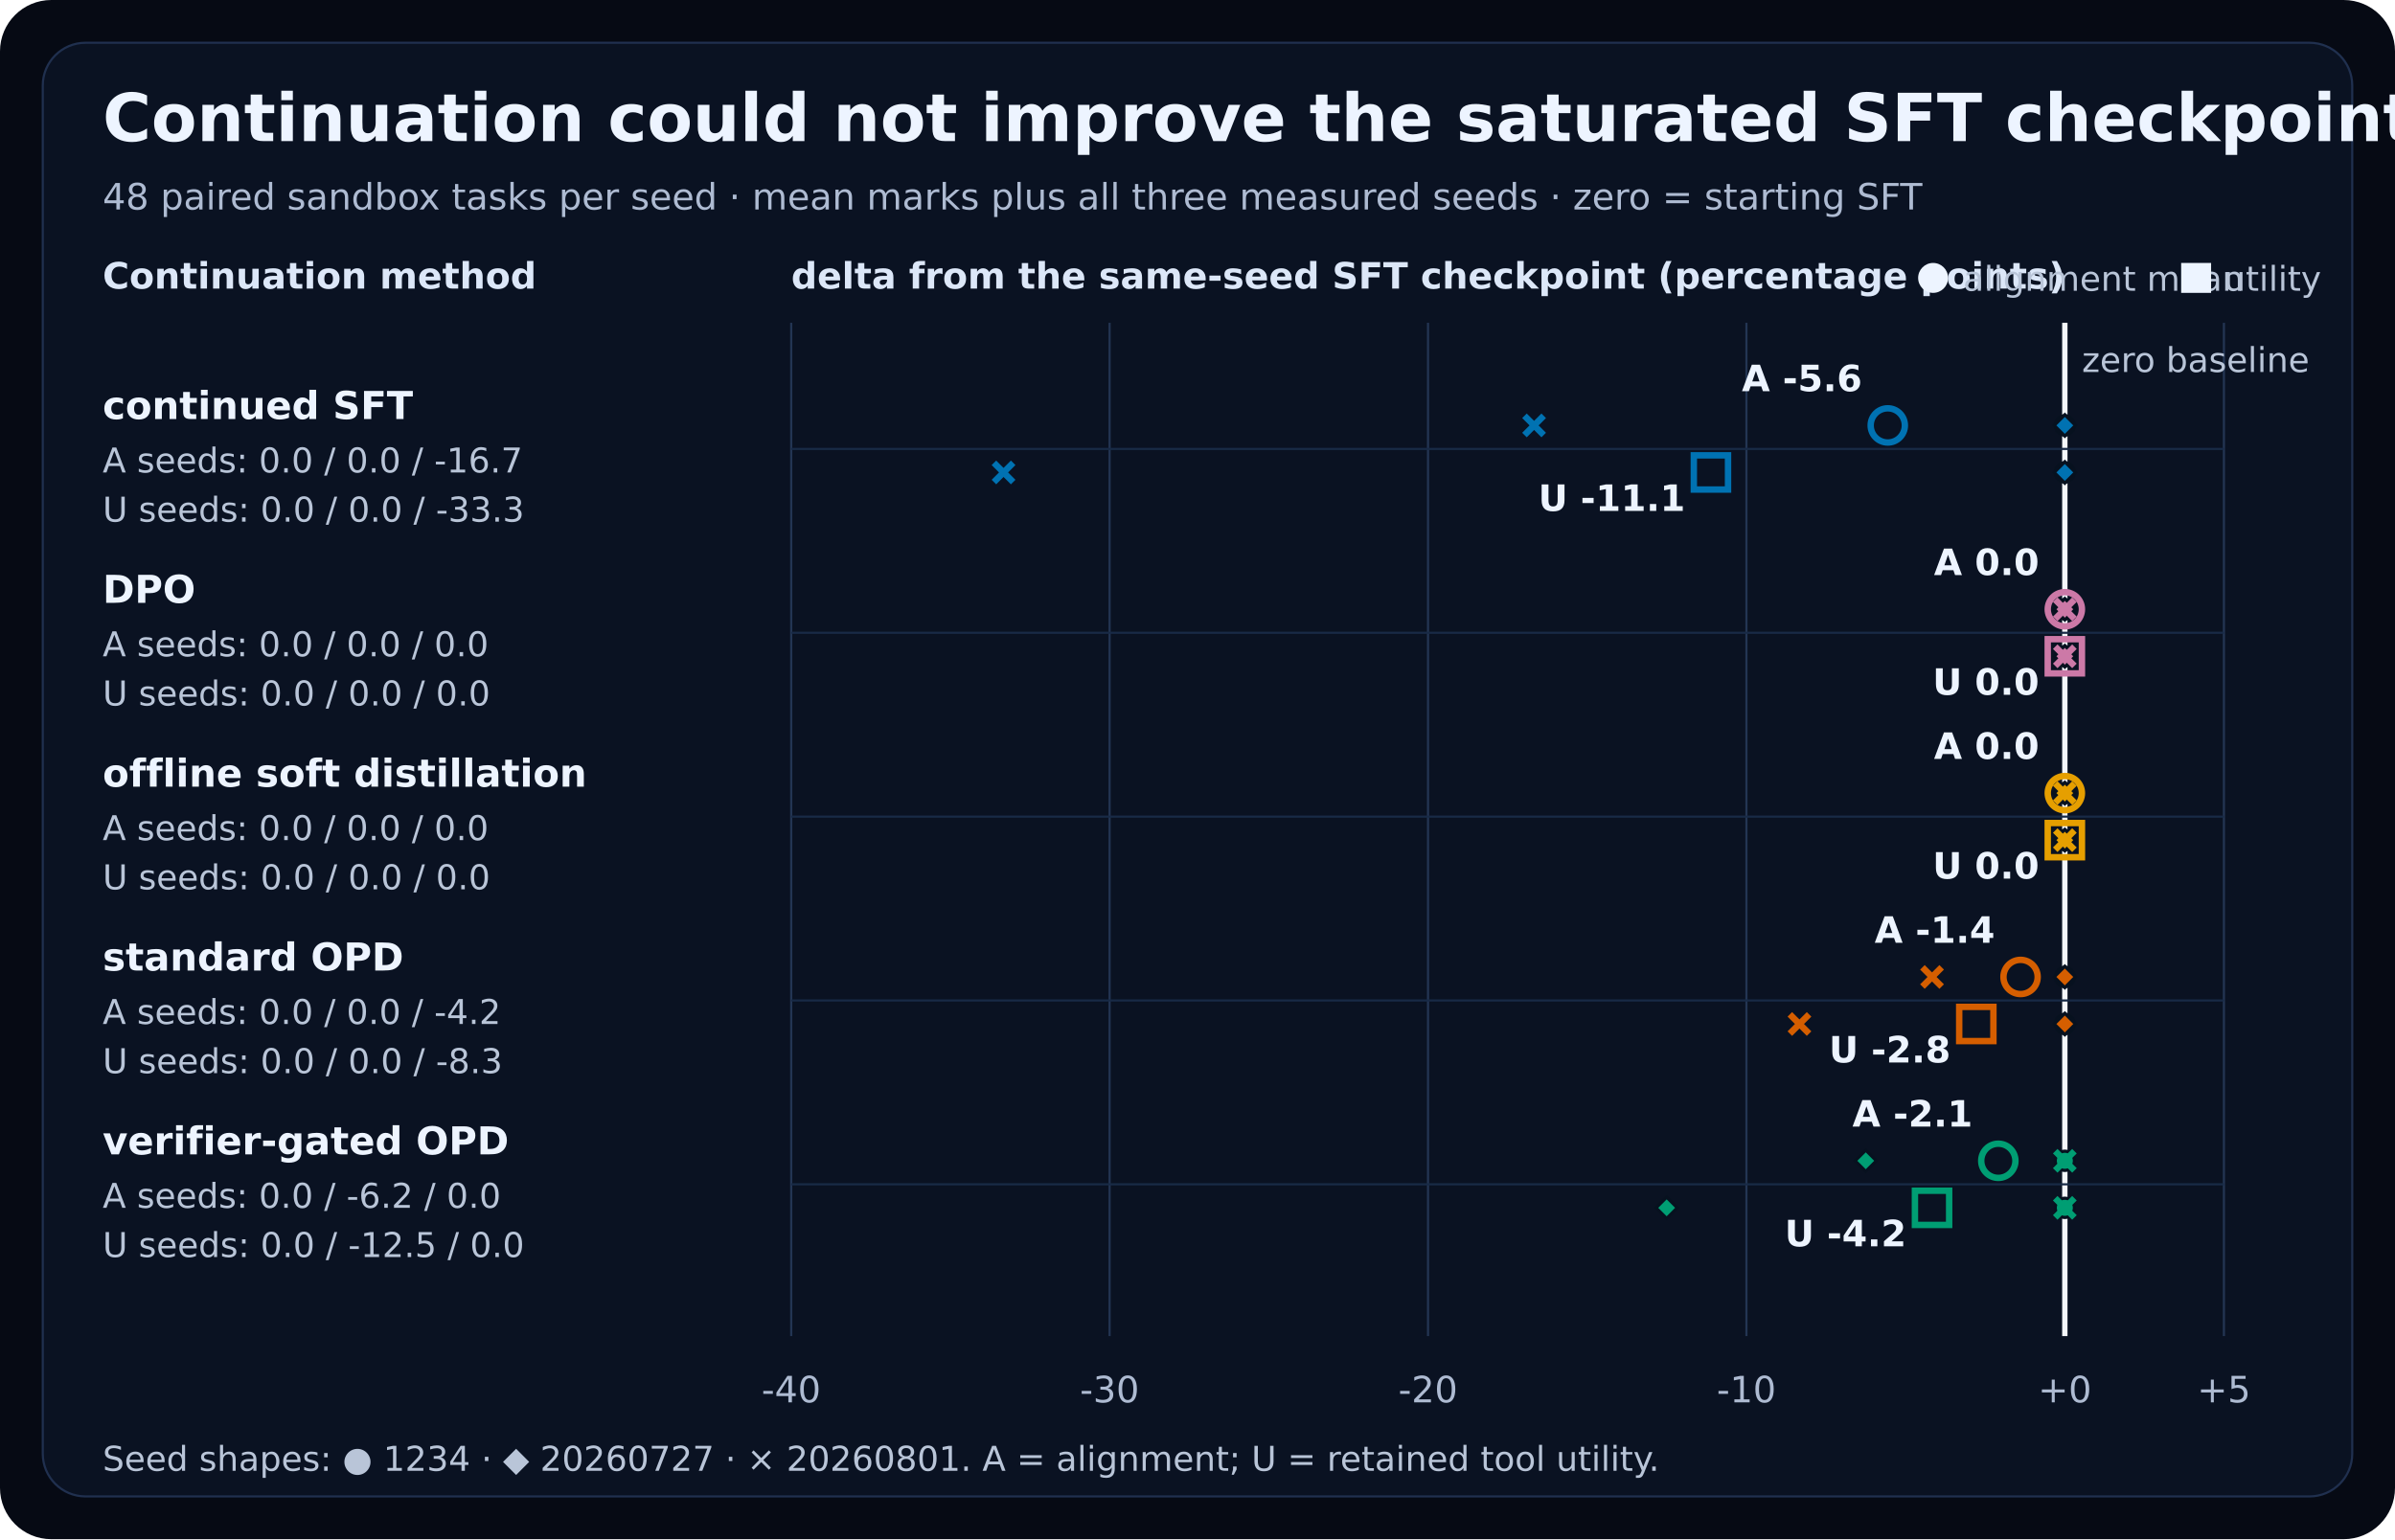
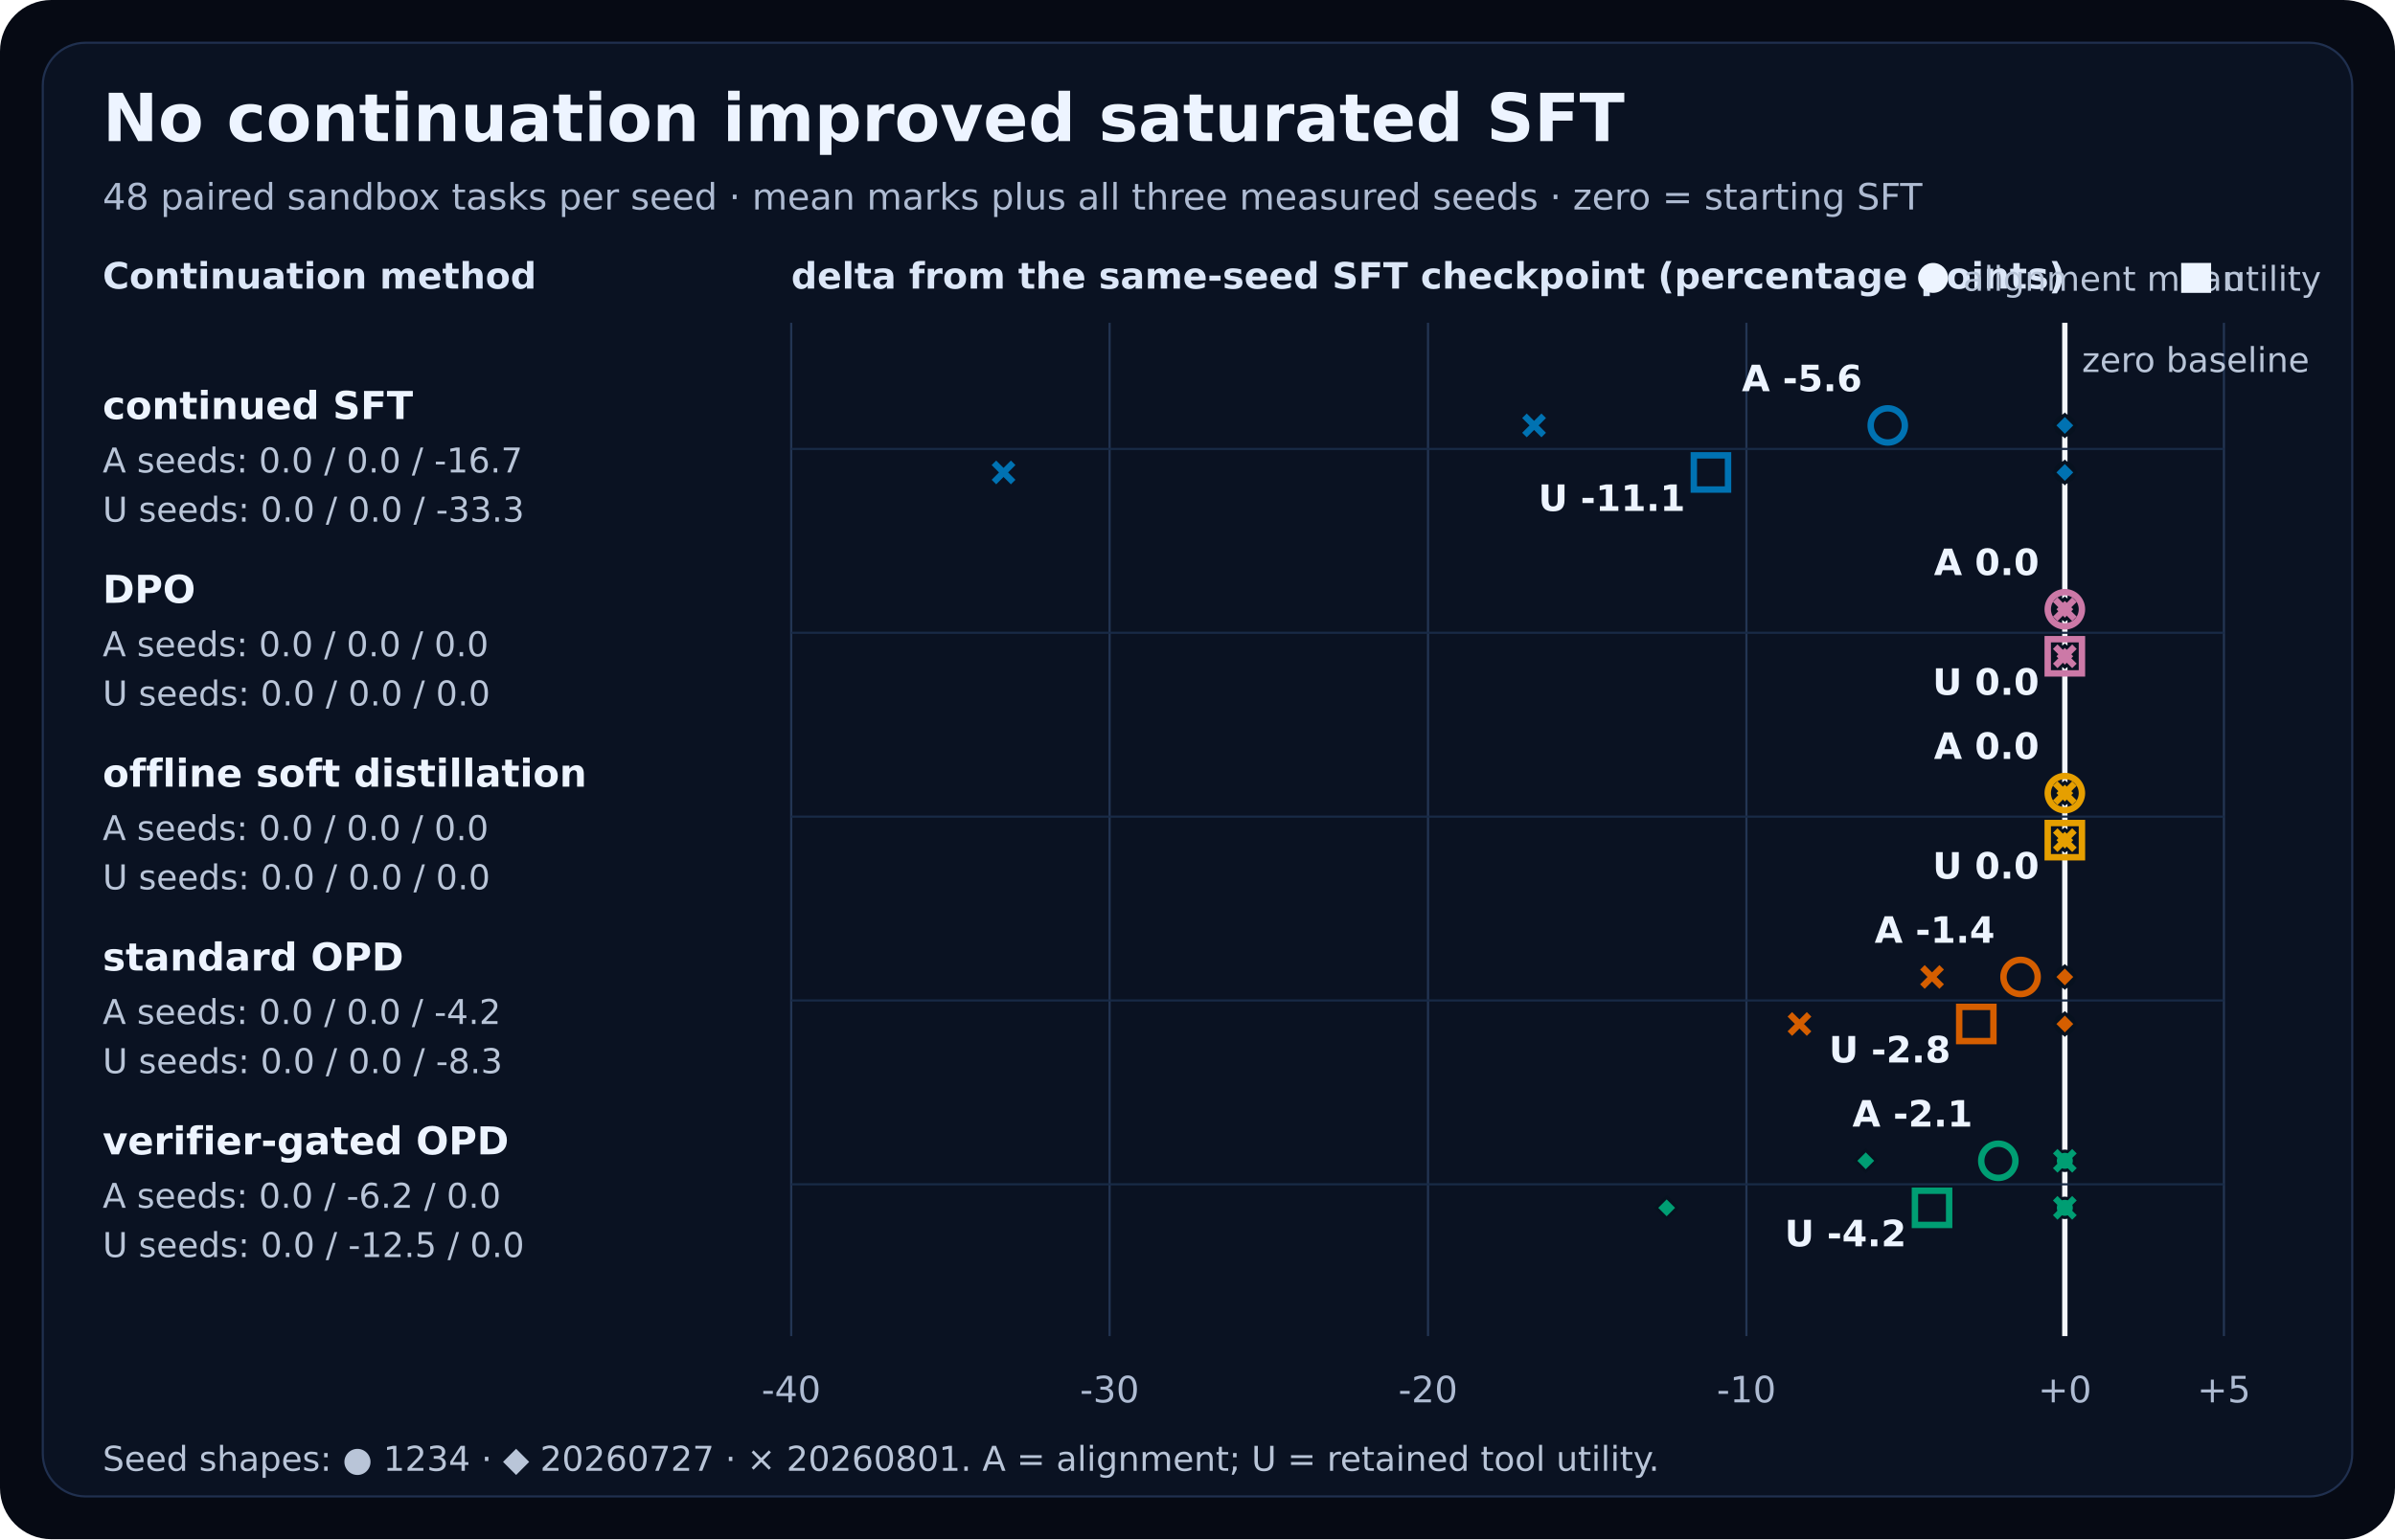
<svg xmlns="http://www.w3.org/2000/svg" width="1120" height="720" viewBox="0 0 1120 720" role="img" aria-labelledby="title desc">
  <rect width="1120" height="720" rx="24" fill="#060a14" />
  <rect x="20" y="20" width="1080" height="680" rx="20" fill="#0a1222" stroke="#20304f" />
  <style>text{font-family:'DejaVu Sans','Segoe UI',sans-serif;fill:#edf4ff}.title{font-size:31px;font-weight:760}.sub{font-size:17px;fill:#aebbd2}.axis{font-size:17px;fill:#aebbd2}.label{font-size:18px;font-weight:650}.value{font-size:17px;font-weight:760}.small{font-size:16px;fill:#b9c5d8}.header{font-size:17px;font-weight:700;fill:#dce7f8}</style>
-   <text class="title" x="48" y="66">Continuation could not improve the saturated SFT checkpoint</text>
+   <text class="title" x="48" y="66">No continuation improved saturated SFT</text>
  <text class="sub" x="48" y="98">48 paired sandbox tasks per seed · mean marks plus all three measured seeds · zero = starting SFT</text>
  <text class="header" x="48" y="135">Continuation method</text>
  <text class="header" x="370" y="135">delta from the same-seed SFT checkpoint (percentage points)</text>
  <circle cx="904" cy="130" r="7" fill="#edf4ff" />
  <text class="small" x="918" y="136">alignment mean</text>
  <rect x="1020" y="123" width="14" height="14" fill="#edf4ff" />
  <text class="small" x="1040" y="136">utility</text>
  <line x1="370.0" y1="151" x2="370.0" y2="625" stroke="#233553" stroke-width="1" data-axis-domain="-40,5" />
  <text class="axis" x="370.0" y="656" text-anchor="middle">-40</text>
  <line x1="518.9" y1="151" x2="518.9" y2="625" stroke="#233553" stroke-width="1" data-axis-domain="-40,5" />
  <text class="axis" x="518.9" y="656" text-anchor="middle">-30</text>
  <line x1="667.8" y1="151" x2="667.8" y2="625" stroke="#233553" stroke-width="1" data-axis-domain="-40,5" />
  <text class="axis" x="667.8" y="656" text-anchor="middle">-20</text>
  <line x1="816.7" y1="151" x2="816.7" y2="625" stroke="#233553" stroke-width="1" data-axis-domain="-40,5" />
  <text class="axis" x="816.7" y="656" text-anchor="middle">-10</text>
  <line x1="965.6" y1="151" x2="965.6" y2="625" stroke="#f4f7fb" stroke-width="2.5" data-axis-domain="-40,5" />
  <text class="axis" x="965.6" y="656" text-anchor="middle">+0</text>
  <line x1="1040.0" y1="151" x2="1040.0" y2="625" stroke="#233553" stroke-width="1" data-axis-domain="-40,5" />
  <text class="axis" x="1040.0" y="656" text-anchor="middle">+5</text>
  <text class="small" x="973.6" y="174">zero baseline</text>
  <text class="label" data-role="chart-label" x="48" y="196">continued SFT</text>
  <text class="small" data-role="chart-label" x="48" y="221">A seeds: 0.0 / 0.0 / -16.7</text>
  <text class="small" data-role="chart-label" x="48" y="244">U seeds: 0.0 / 0.0 / -33.3</text>
  <line x1="370.0" y1="210" x2="1040.0" y2="210" stroke="#182a46" />
  <circle cx="965.6" cy="199.0" r="4.5" data-encoding="seed-point" data-seed="1234" data-value="0" fill="#0072B2" stroke="#07111f" stroke-width="1.5" />
  <polygon points="965.6,194.0 970.6,199.0 965.6,204.0 960.6,199.0" data-encoding="seed-point" data-seed="20260727" data-value="0" fill="#0072B2" stroke="#07111f" stroke-width="1.5" />
  <path d="M712.9,194.5 L721.9,203.5 M721.9,194.5 L712.9,203.5" data-encoding="seed-point" data-seed="20260801" data-value="-16.66666667" fill="none" stroke="#0072B2" stroke-width="3" />
  <circle cx="965.6" cy="221.0" r="4.5" data-encoding="seed-point" data-seed="1234" data-value="0" fill="#0072B2" stroke="#07111f" stroke-width="1.5" />
  <polygon points="965.6,216.0 970.6,221.0 965.6,226.0 960.6,221.0" data-encoding="seed-point" data-seed="20260727" data-value="0" fill="#0072B2" stroke="#07111f" stroke-width="1.5" />
  <path d="M464.8,216.5 L473.8,225.5 M473.8,216.5 L464.8,225.5" data-encoding="seed-point" data-seed="20260801" data-value="-33.33333333" fill="none" stroke="#0072B2" stroke-width="3" />
  <circle cx="882.8" cy="199" r="8" fill="none" stroke="#0072B2" stroke-width="3" data-value="-5.555555556" />
  <rect x="792.1" y="213.0" width="16" height="16" fill="none" stroke="#0072B2" stroke-width="3" data-value="-11.11111111" />
  <text class="value" data-role="chart-label" x="870.8" y="183" text-anchor="end">A -5.6</text>
  <text class="value" data-role="chart-label" x="788.1" y="239" text-anchor="end">U -11.1</text>
  <text class="label" data-role="chart-label" x="48" y="282">DPO</text>
  <text class="small" data-role="chart-label" x="48" y="307">A seeds: 0.0 / 0.0 / 0.0</text>
  <text class="small" data-role="chart-label" x="48" y="330">U seeds: 0.0 / 0.0 / 0.0</text>
  <line x1="370.0" y1="296" x2="1040.0" y2="296" stroke="#182a46" />
  <circle cx="965.6" cy="285.0" r="4.5" data-encoding="seed-point" data-seed="1234" data-value="0" fill="#CC79A7" stroke="#07111f" stroke-width="1.5" />
  <polygon points="965.6,280.0 970.6,285.0 965.6,290.0 960.6,285.0" data-encoding="seed-point" data-seed="20260727" data-value="0" fill="#CC79A7" stroke="#07111f" stroke-width="1.5" />
  <path d="M961.1,280.5 L970.1,289.5 M970.1,280.5 L961.1,289.5" data-encoding="seed-point" data-seed="20260801" data-value="0" fill="none" stroke="#CC79A7" stroke-width="3" />
  <circle cx="965.6" cy="307.0" r="4.5" data-encoding="seed-point" data-seed="1234" data-value="0" fill="#CC79A7" stroke="#07111f" stroke-width="1.5" />
  <polygon points="965.6,302.0 970.6,307.0 965.6,312.0 960.6,307.0" data-encoding="seed-point" data-seed="20260727" data-value="0" fill="#CC79A7" stroke="#07111f" stroke-width="1.5" />
  <path d="M961.1,302.5 L970.1,311.5 M970.1,302.5 L961.1,311.5" data-encoding="seed-point" data-seed="20260801" data-value="0" fill="none" stroke="#CC79A7" stroke-width="3" />
  <circle cx="965.6" cy="285" r="8" fill="none" stroke="#CC79A7" stroke-width="3" data-value="0" />
  <rect x="957.6" y="299.0" width="16" height="16" fill="none" stroke="#CC79A7" stroke-width="3" data-value="0" />
  <text class="value" data-role="chart-label" x="953.6" y="269" text-anchor="end">A 0.0</text>
  <text class="value" data-role="chart-label" x="953.6" y="325" text-anchor="end">U 0.0</text>
  <text class="label" data-role="chart-label" x="48" y="368">offline soft distillation</text>
  <text class="small" data-role="chart-label" x="48" y="393">A seeds: 0.0 / 0.0 / 0.0</text>
  <text class="small" data-role="chart-label" x="48" y="416">U seeds: 0.0 / 0.0 / 0.0</text>
  <line x1="370.0" y1="382" x2="1040.0" y2="382" stroke="#182a46" />
  <circle cx="965.6" cy="371.0" r="4.5" data-encoding="seed-point" data-seed="1234" data-value="0" fill="#E69F00" stroke="#07111f" stroke-width="1.5" />
  <polygon points="965.6,366.0 970.6,371.0 965.6,376.0 960.6,371.0" data-encoding="seed-point" data-seed="20260727" data-value="0" fill="#E69F00" stroke="#07111f" stroke-width="1.5" />
  <path d="M961.1,366.5 L970.1,375.5 M970.1,366.5 L961.1,375.5" data-encoding="seed-point" data-seed="20260801" data-value="0" fill="none" stroke="#E69F00" stroke-width="3" />
  <circle cx="965.6" cy="393.0" r="4.5" data-encoding="seed-point" data-seed="1234" data-value="0" fill="#E69F00" stroke="#07111f" stroke-width="1.5" />
  <polygon points="965.6,388.0 970.6,393.0 965.6,398.0 960.6,393.0" data-encoding="seed-point" data-seed="20260727" data-value="0" fill="#E69F00" stroke="#07111f" stroke-width="1.5" />
  <path d="M961.1,388.5 L970.1,397.5 M970.1,388.5 L961.1,397.5" data-encoding="seed-point" data-seed="20260801" data-value="0" fill="none" stroke="#E69F00" stroke-width="3" />
  <circle cx="965.6" cy="371" r="8" fill="none" stroke="#E69F00" stroke-width="3" data-value="0" />
  <rect x="957.6" y="385.0" width="16" height="16" fill="none" stroke="#E69F00" stroke-width="3" data-value="0" />
  <text class="value" data-role="chart-label" x="953.6" y="355" text-anchor="end">A 0.0</text>
  <text class="value" data-role="chart-label" x="953.6" y="411" text-anchor="end">U 0.0</text>
  <text class="label" data-role="chart-label" x="48" y="454">standard OPD</text>
  <text class="small" data-role="chart-label" x="48" y="479">A seeds: 0.0 / 0.0 / -4.2</text>
  <text class="small" data-role="chart-label" x="48" y="502">U seeds: 0.0 / 0.0 / -8.3</text>
  <line x1="370.0" y1="468" x2="1040.0" y2="468" stroke="#182a46" />
  <circle cx="965.6" cy="457.0" r="4.5" data-encoding="seed-point" data-seed="1234" data-value="0" fill="#D55E00" stroke="#07111f" stroke-width="1.5" />
  <polygon points="965.6,452.0 970.6,457.0 965.6,462.0 960.6,457.0" data-encoding="seed-point" data-seed="20260727" data-value="0" fill="#D55E00" stroke="#07111f" stroke-width="1.5" />
  <path d="M899.0,452.5 L908.0,461.5 M908.0,452.5 L899.0,461.5" data-encoding="seed-point" data-seed="20260801" data-value="-4.166666667" fill="none" stroke="#D55E00" stroke-width="3" />
  <circle cx="965.6" cy="479.0" r="4.5" data-encoding="seed-point" data-seed="1234" data-value="0" fill="#D55E00" stroke="#07111f" stroke-width="1.5" />
  <polygon points="965.6,474.0 970.6,479.0 965.6,484.0 960.6,479.0" data-encoding="seed-point" data-seed="20260727" data-value="0" fill="#D55E00" stroke="#07111f" stroke-width="1.5" />
  <path d="M837.0,474.5 L846.0,483.5 M846.0,474.5 L837.0,483.5" data-encoding="seed-point" data-seed="20260801" data-value="-8.333333333" fill="none" stroke="#D55E00" stroke-width="3" />
  <circle cx="944.9" cy="457" r="8" fill="none" stroke="#D55E00" stroke-width="3" data-value="-1.388888889" />
  <rect x="916.2" y="471.0" width="16" height="16" fill="none" stroke="#D55E00" stroke-width="3" data-value="-2.777777778" />
  <text class="value" data-role="chart-label" x="932.9" y="441" text-anchor="end">A -1.4</text>
  <text class="value" data-role="chart-label" x="912.2" y="497" text-anchor="end">U -2.8</text>
  <text class="label" data-role="chart-label" x="48" y="540">verifier-gated OPD</text>
  <text class="small" data-role="chart-label" x="48" y="565">A seeds: 0.0 / -6.2 / 0.0</text>
  <text class="small" data-role="chart-label" x="48" y="588">U seeds: 0.0 / -12.5 / 0.0</text>
  <line x1="370.0" y1="554" x2="1040.0" y2="554" stroke="#182a46" />
  <circle cx="965.6" cy="543.0" r="4.5" data-encoding="seed-point" data-seed="1234" data-value="0" fill="#009E73" stroke="#07111f" stroke-width="1.5" />
  <polygon points="872.5,538.0 877.5,543.0 872.5,548.0 867.5,543.0" data-encoding="seed-point" data-seed="20260727" data-value="-6.25" fill="#009E73" stroke="#07111f" stroke-width="1.5" />
  <path d="M961.1,538.5 L970.1,547.5 M970.1,538.5 L961.1,547.5" data-encoding="seed-point" data-seed="20260801" data-value="0" fill="none" stroke="#009E73" stroke-width="3" />
  <circle cx="965.6" cy="565.0" r="4.5" data-encoding="seed-point" data-seed="1234" data-value="0" fill="#009E73" stroke="#07111f" stroke-width="1.5" />
  <polygon points="779.4,560.0 784.4,565.0 779.4,570.0 774.4,565.0" data-encoding="seed-point" data-seed="20260727" data-value="-12.5" fill="#009E73" stroke="#07111f" stroke-width="1.5" />
  <path d="M961.1,560.5 L970.1,569.5 M970.1,560.5 L961.1,569.5" data-encoding="seed-point" data-seed="20260801" data-value="0" fill="none" stroke="#009E73" stroke-width="3" />
  <circle cx="934.5" cy="543" r="8" fill="none" stroke="#009E73" stroke-width="3" data-value="-2.083333333" />
  <rect x="895.5" y="557.0" width="16" height="16" fill="none" stroke="#009E73" stroke-width="3" data-value="-4.166666667" />
  <text class="value" data-role="chart-label" x="922.5" y="527" text-anchor="end">A -2.1</text>
  <text class="value" data-role="chart-label" x="891.5" y="583" text-anchor="end">U -4.2</text>
  <text class="small" x="48" y="688">Seed shapes: ● 1234 · ◆ 20260727 · × 20260801. A = alignment; U = retained tool utility.</text>
</svg>
